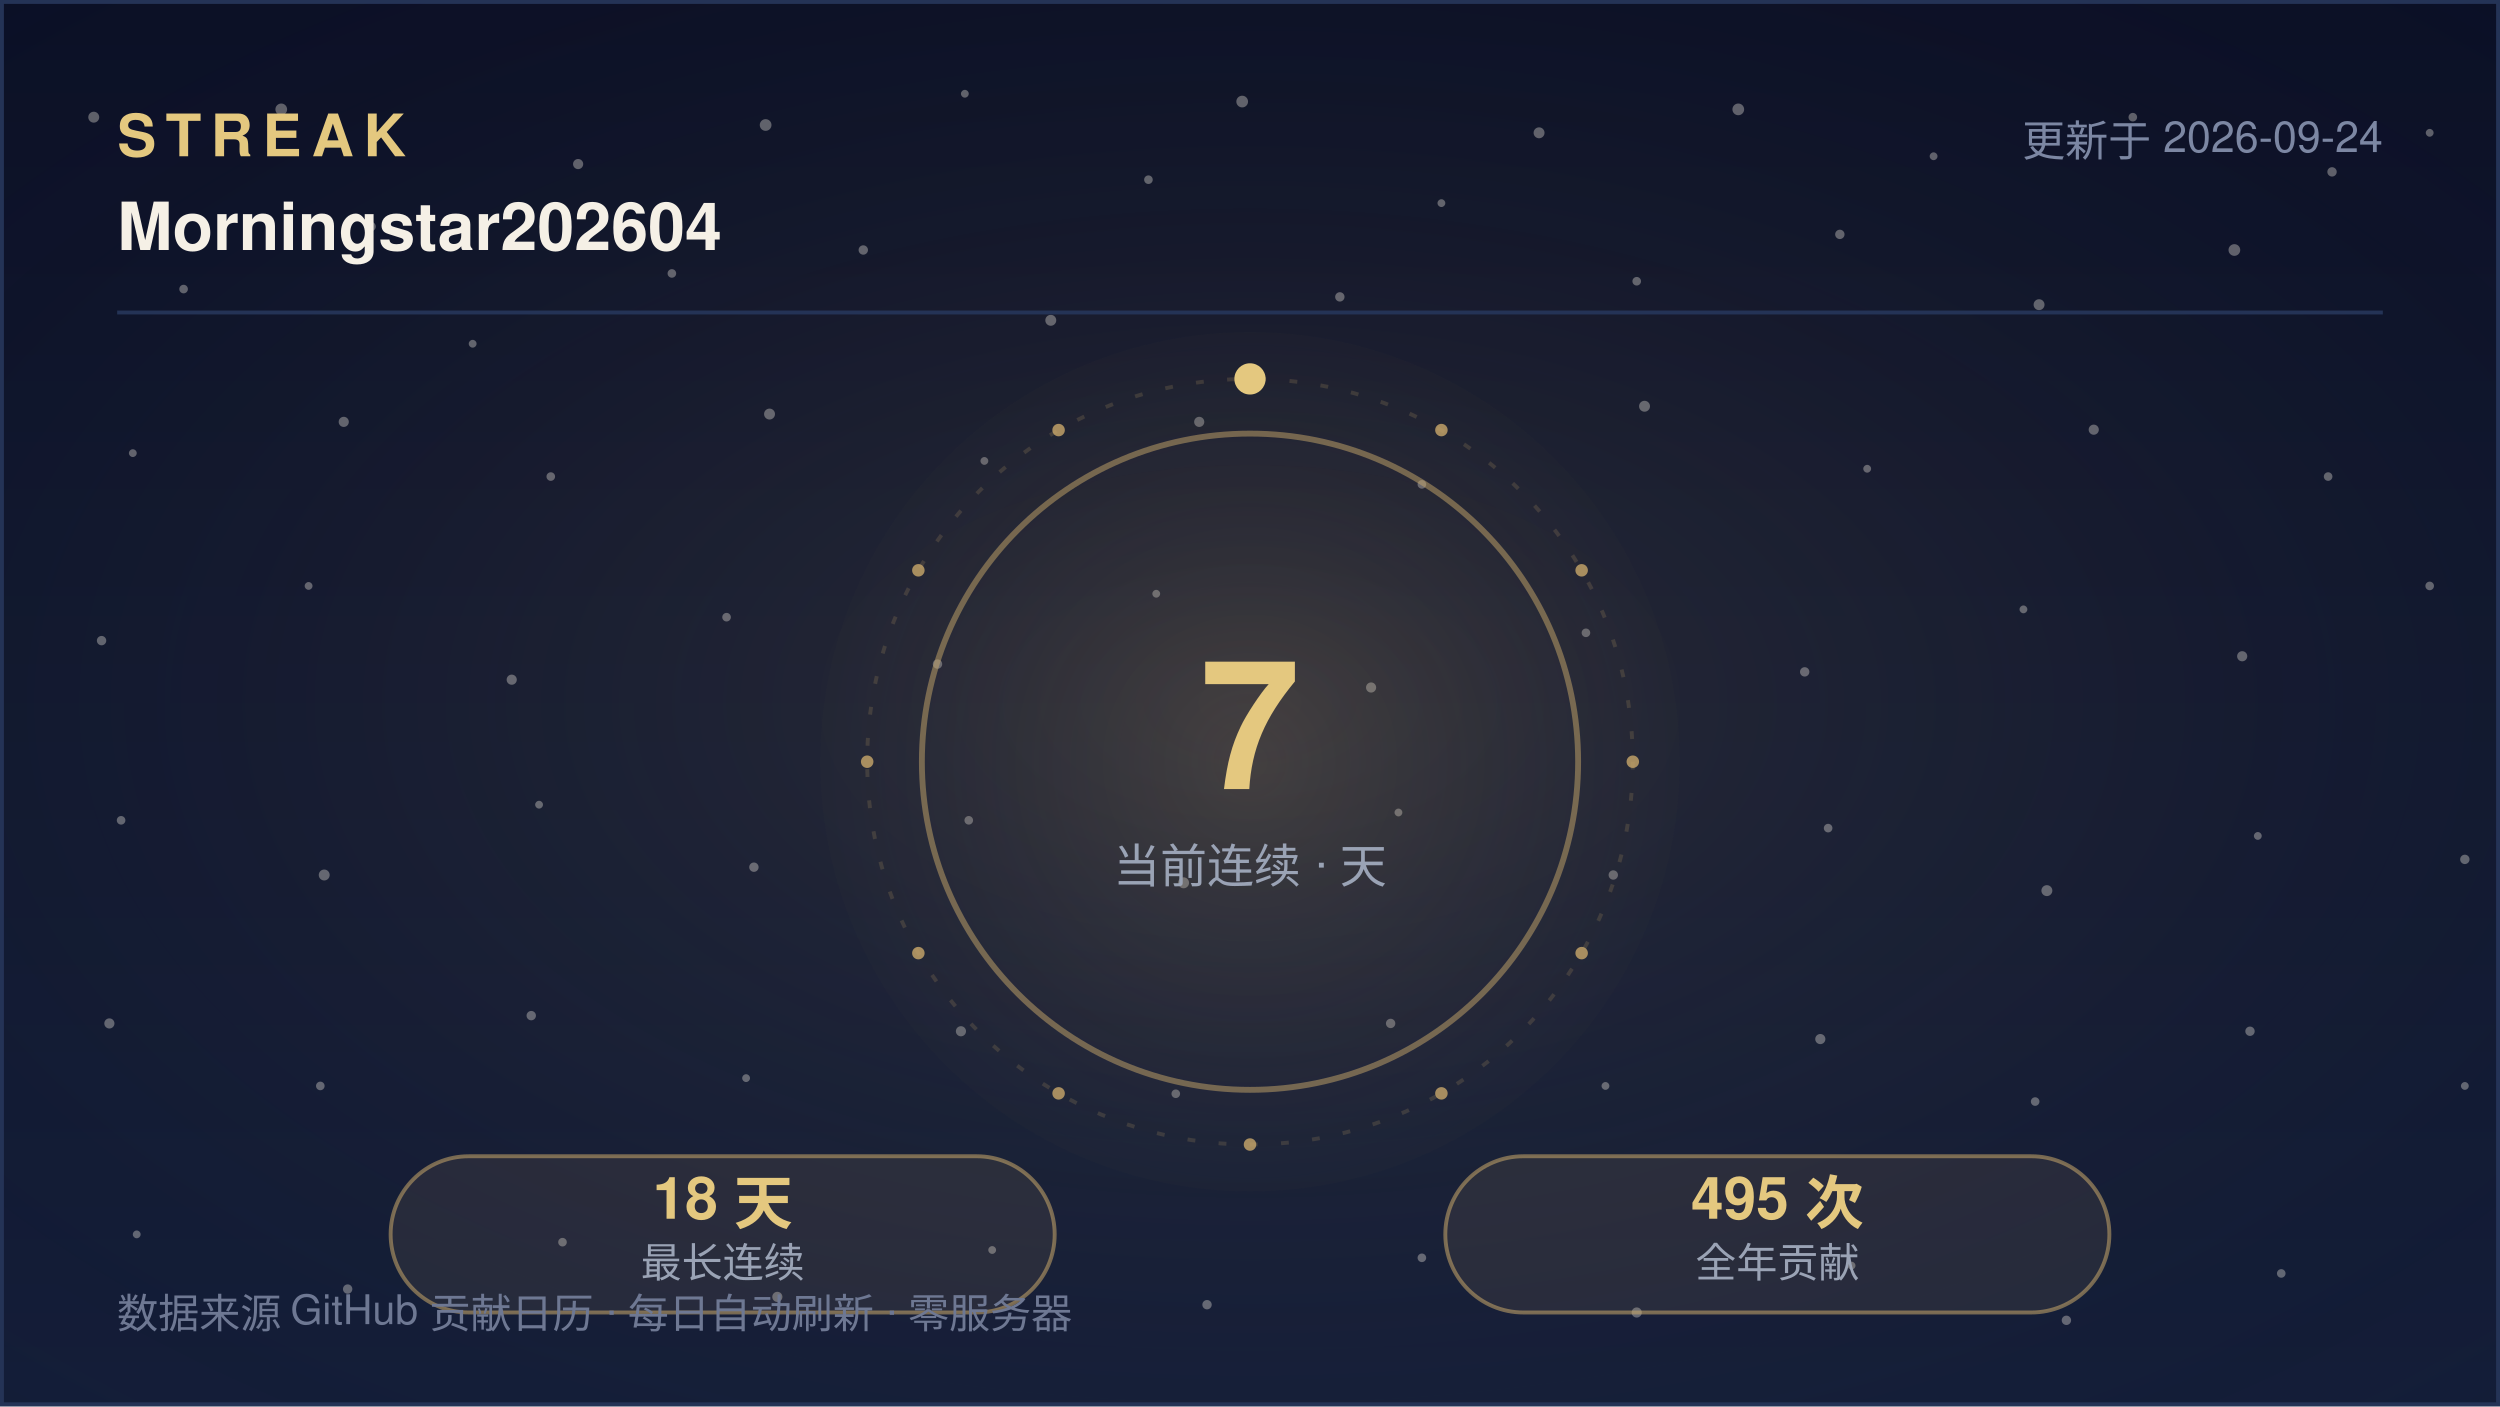
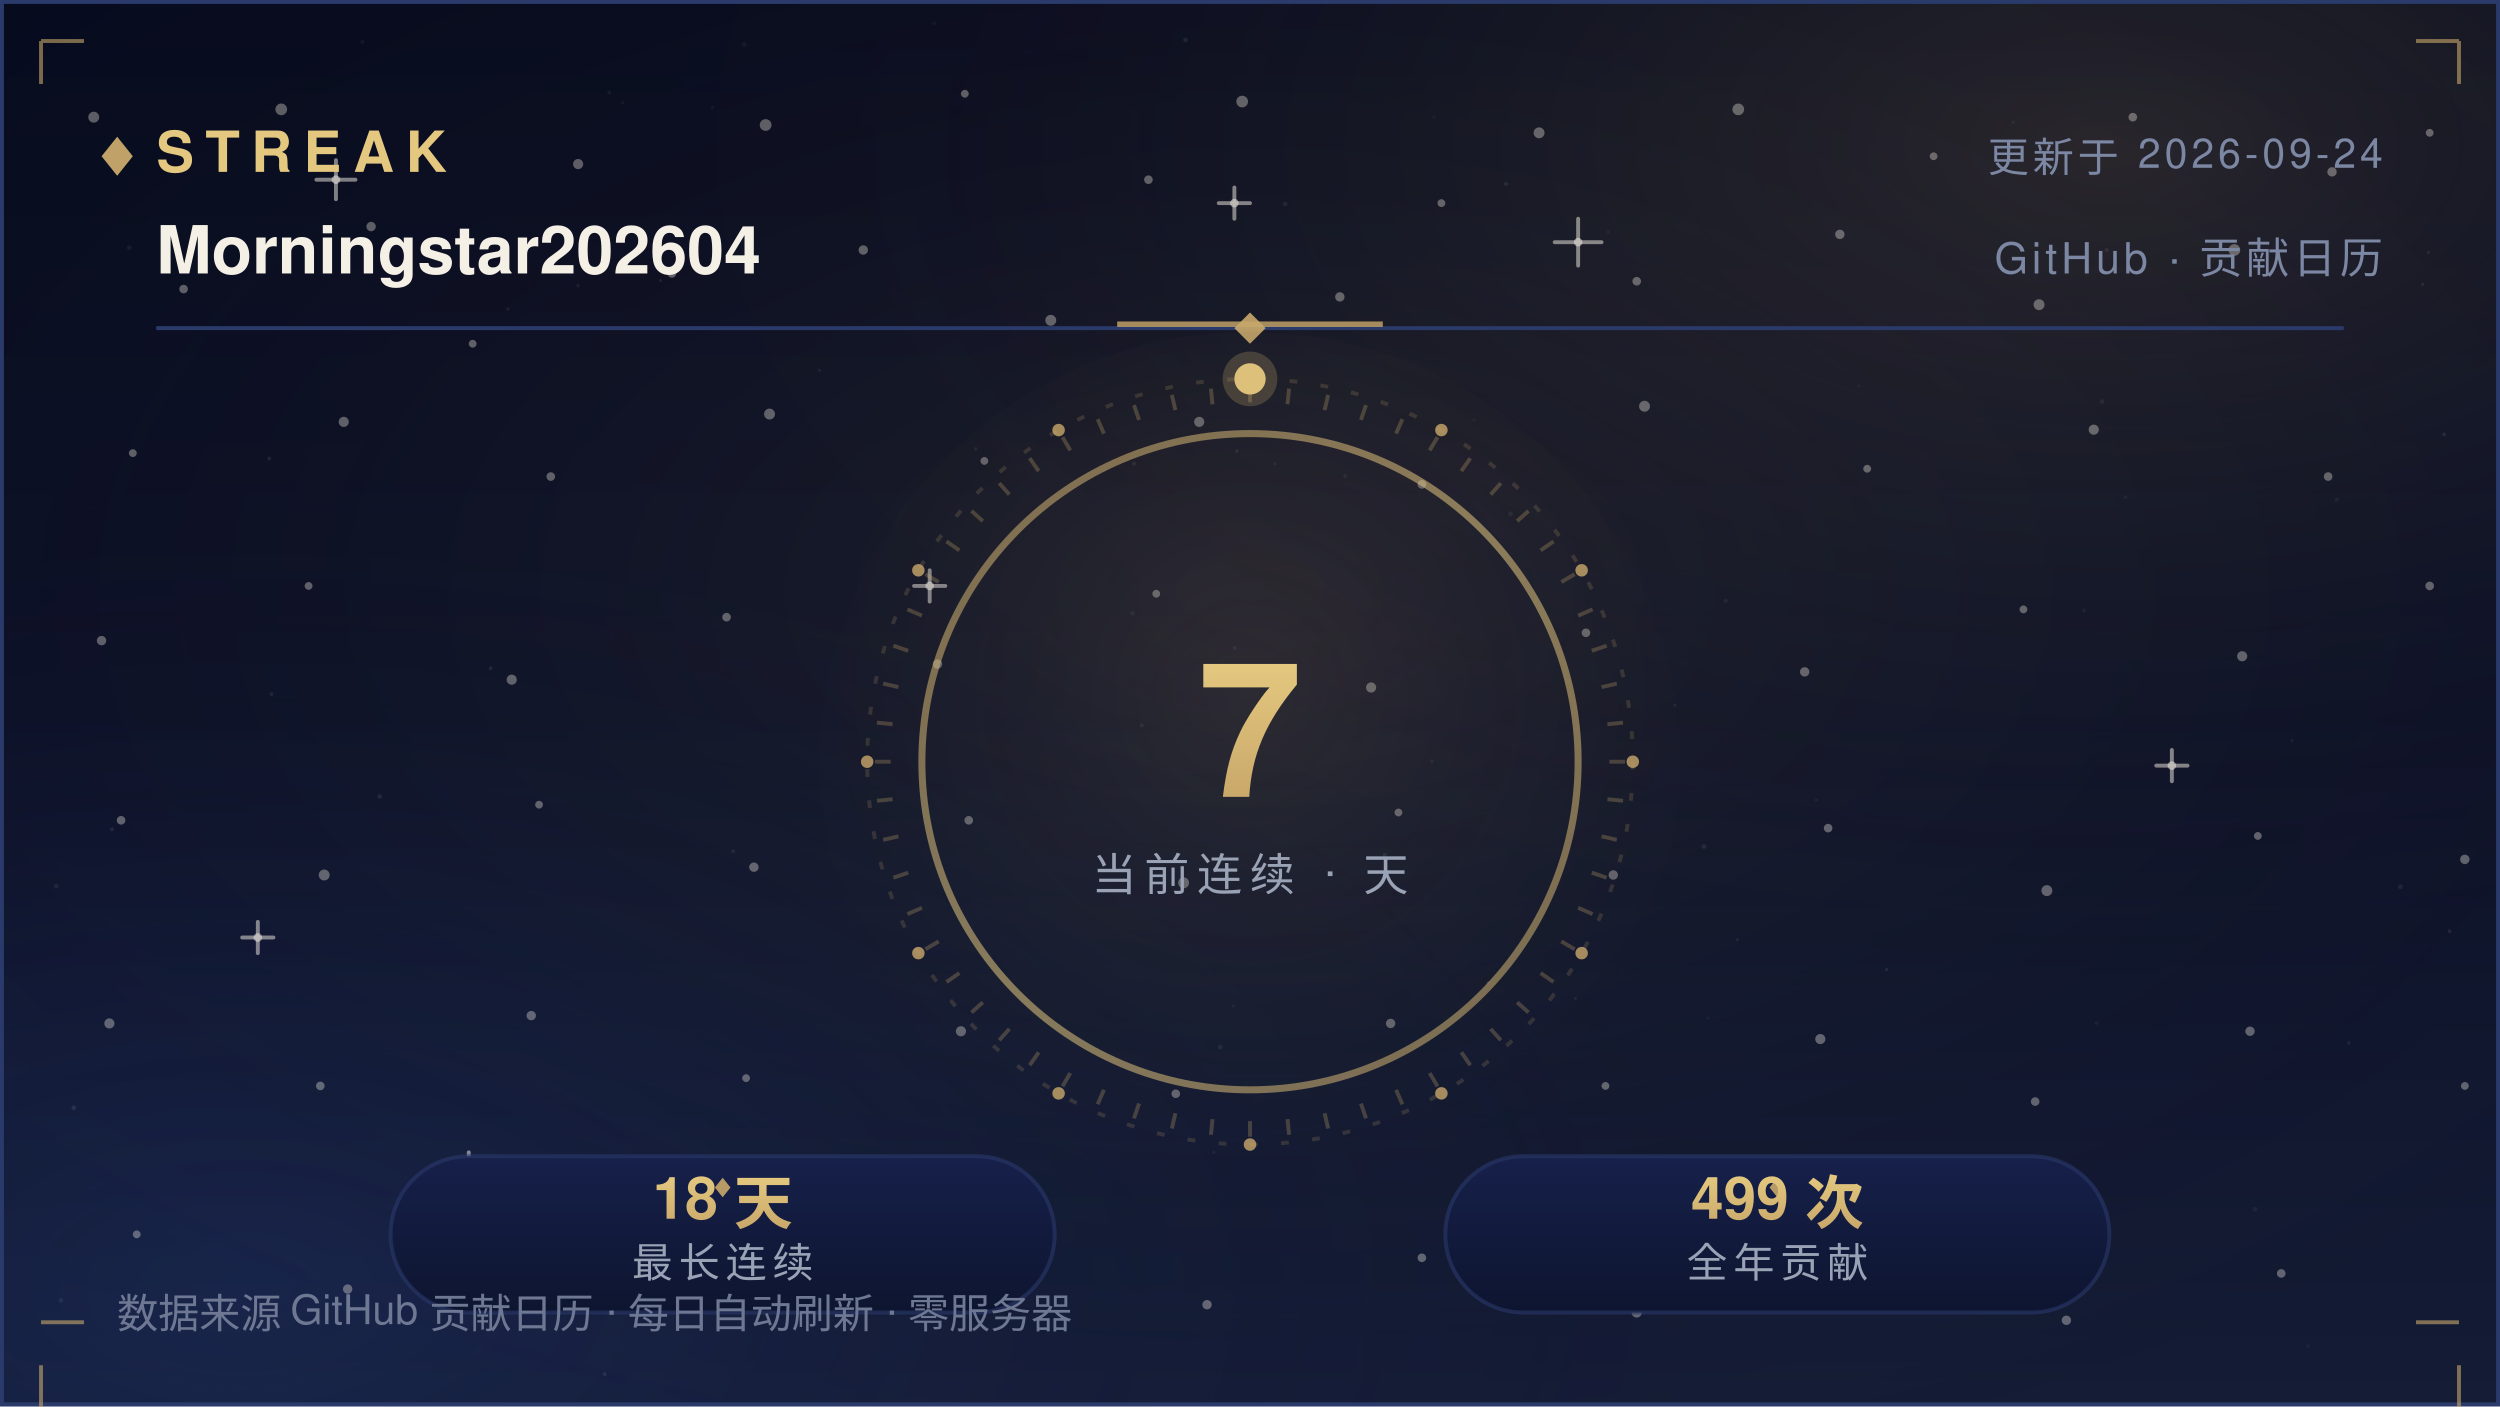
<svg xmlns="http://www.w3.org/2000/svg" width="640" height="360" viewBox="0 0 640 360" role="img" aria-label="Streak — Morningstar202604">
  <defs>
    <linearGradient id="bg" x1="0" y1="0" x2="0" y2="1">
-       <stop offset="0" stop-color="#0B1026" />
-       <stop offset="1" stop-color="#131D38" />
+       <stop offset="0" stop-color="#070B1E" />
+       <stop offset="0.5" stop-color="#0B1026" />
+       <stop offset="1" stop-color="#141C36" />
    </linearGradient>
-     <radialGradient id="glow" cx="0.5" cy="0.5" r="0.75">
+     <radialGradient id="nebG" cx="0.84" cy="0.10" r="0.62">
      <stop offset="0" stop-color="#C9A86A" stop-opacity="0.16" />
-       <stop offset="1" stop-color="#0B1026" stop-opacity="0" />
+       <stop offset="1" stop-color="#070B1E" stop-opacity="0" />
+     </radialGradient>
+     <radialGradient id="nebB" cx="0.10" cy="0.92" r="0.60">
+       <stop offset="0" stop-color="#2B4B9E" stop-opacity="0.22" />
+       <stop offset="1" stop-color="#070B1E" stop-opacity="0" />
+     </radialGradient>
+     <radialGradient id="glow" cx="0.5" cy="0.42" r="0.72">
+       <stop offset="0" stop-color="#C9A86A" stop-opacity="0.1" />
+       <stop offset="1" stop-color="#070B1E" stop-opacity="0" />
    </radialGradient>
  </defs>
  <rect width="640" height="360" fill="url(#bg)" />
+   <rect width="640" height="360" fill="url(#nebG)" />
+   <rect width="640" height="360" fill="url(#nebB)" />
  <rect width="640" height="360" fill="url(#glow)" />
  <circle cx="24" cy="30" r="1.4" fill="#F5F0E6" opacity="0.35" />
  <circle cx="47" cy="74" r="1.1" fill="#F5F0E6" opacity="0.35" />
  <circle cx="72" cy="28" r="1.5" fill="#F5F0E6" opacity="0.35" />
  <circle cx="95" cy="58" r="1.2" fill="#F5F0E6" opacity="0.35" />
  <circle cx="121" cy="88" r="1" fill="#F5F0E6" opacity="0.35" />
  <circle cx="148" cy="42" r="1.3" fill="#F5F0E6" opacity="0.35" />
  <circle cx="172" cy="70" r="1.1" fill="#F5F0E6" opacity="0.35" />
  <circle cx="196" cy="32" r="1.5" fill="#F5F0E6" opacity="0.35" />
  <circle cx="221" cy="64" r="1.2" fill="#F5F0E6" opacity="0.35" />
  <circle cx="247" cy="24" r="1" fill="#F5F0E6" opacity="0.35" />
  <circle cx="269" cy="82" r="1.4" fill="#F5F0E6" opacity="0.35" />
  <circle cx="294" cy="46" r="1.1" fill="#F5F0E6" opacity="0.35" />
  <circle cx="318" cy="26" r="1.5" fill="#F5F0E6" opacity="0.35" />
  <circle cx="343" cy="76" r="1.2" fill="#F5F0E6" opacity="0.35" />
  <circle cx="369" cy="52" r="1" fill="#F5F0E6" opacity="0.35" />
  <circle cx="394" cy="34" r="1.4" fill="#F5F0E6" opacity="0.35" />
  <circle cx="419" cy="72" r="1.1" fill="#F5F0E6" opacity="0.35" />
  <circle cx="445" cy="28" r="1.5" fill="#F5F0E6" opacity="0.35" />
  <circle cx="471" cy="60" r="1.2" fill="#F5F0E6" opacity="0.35" />
  <circle cx="495" cy="40" r="1" fill="#F5F0E6" opacity="0.35" />
  <circle cx="522" cy="78" r="1.4" fill="#F5F0E6" opacity="0.35" />
  <circle cx="546" cy="30" r="1.1" fill="#F5F0E6" opacity="0.35" />
  <circle cx="572" cy="64" r="1.5" fill="#F5F0E6" opacity="0.35" />
  <circle cx="597" cy="44" r="1.2" fill="#F5F0E6" opacity="0.35" />
  <circle cx="622" cy="34" r="1" fill="#F5F0E6" opacity="0.35" />
  <circle cx="34" cy="116" r="1" fill="#F5F0E6" opacity="0.35" />
  <circle cx="88" cy="108" r="1.3" fill="#F5F0E6" opacity="0.35" />
  <circle cx="141" cy="122" r="1.1" fill="#F5F0E6" opacity="0.35" />
  <circle cx="197" cy="106" r="1.4" fill="#F5F0E6" opacity="0.35" />
  <circle cx="252" cy="118" r="1" fill="#F5F0E6" opacity="0.35" />
  <circle cx="307" cy="108" r="1.3" fill="#F5F0E6" opacity="0.35" />
  <circle cx="364" cy="124" r="1.1" fill="#F5F0E6" opacity="0.35" />
  <circle cx="421" cy="104" r="1.4" fill="#F5F0E6" opacity="0.35" />
  <circle cx="478" cy="120" r="1" fill="#F5F0E6" opacity="0.35" />
  <circle cx="536" cy="110" r="1.3" fill="#F5F0E6" opacity="0.35" />
  <circle cx="596" cy="122" r="1.1" fill="#F5F0E6" opacity="0.35" />
  <circle cx="26" cy="164" r="1.2" fill="#F5F0E6" opacity="0.35" />
  <circle cx="79" cy="150" r="1" fill="#F5F0E6" opacity="0.35" />
  <circle cx="131" cy="174" r="1.3" fill="#F5F0E6" opacity="0.35" />
  <circle cx="186" cy="158" r="1.1" fill="#F5F0E6" opacity="0.35" />
  <circle cx="240" cy="170" r="1.2" fill="#F5F0E6" opacity="0.35" />
  <circle cx="296" cy="152" r="1" fill="#F5F0E6" opacity="0.35" />
  <circle cx="351" cy="176" r="1.3" fill="#F5F0E6" opacity="0.35" />
  <circle cx="406" cy="162" r="1.1" fill="#F5F0E6" opacity="0.35" />
  <circle cx="462" cy="172" r="1.2" fill="#F5F0E6" opacity="0.35" />
  <circle cx="518" cy="156" r="1" fill="#F5F0E6" opacity="0.35" />
  <circle cx="574" cy="168" r="1.3" fill="#F5F0E6" opacity="0.35" />
  <circle cx="622" cy="150" r="1.1" fill="#F5F0E6" opacity="0.35" />
  <circle cx="31" cy="210" r="1.1" fill="#F5F0E6" opacity="0.35" />
  <circle cx="83" cy="224" r="1.4" fill="#F5F0E6" opacity="0.35" />
  <circle cx="138" cy="206" r="1" fill="#F5F0E6" opacity="0.35" />
  <circle cx="193" cy="222" r="1.2" fill="#F5F0E6" opacity="0.35" />
  <circle cx="248" cy="210" r="1.1" fill="#F5F0E6" opacity="0.35" />
  <circle cx="303" cy="226" r="1.4" fill="#F5F0E6" opacity="0.35" />
  <circle cx="358" cy="208" r="1" fill="#F5F0E6" opacity="0.35" />
  <circle cx="413" cy="224" r="1.2" fill="#F5F0E6" opacity="0.35" />
  <circle cx="468" cy="212" r="1.1" fill="#F5F0E6" opacity="0.35" />
  <circle cx="524" cy="228" r="1.4" fill="#F5F0E6" opacity="0.35" />
  <circle cx="578" cy="214" r="1" fill="#F5F0E6" opacity="0.35" />
  <circle cx="631" cy="220" r="1.2" fill="#F5F0E6" opacity="0.35" />
  <circle cx="28" cy="262" r="1.3" fill="#F5F0E6" opacity="0.35" />
  <circle cx="82" cy="278" r="1.1" fill="#F5F0E6" opacity="0.35" />
  <circle cx="136" cy="260" r="1.2" fill="#F5F0E6" opacity="0.35" />
  <circle cx="191" cy="276" r="1" fill="#F5F0E6" opacity="0.35" />
  <circle cx="246" cy="264" r="1.3" fill="#F5F0E6" opacity="0.35" />
  <circle cx="301" cy="280" r="1.1" fill="#F5F0E6" opacity="0.35" />
  <circle cx="356" cy="262" r="1.2" fill="#F5F0E6" opacity="0.35" />
  <circle cx="411" cy="278" r="1" fill="#F5F0E6" opacity="0.35" />
  <circle cx="466" cy="266" r="1.3" fill="#F5F0E6" opacity="0.35" />
  <circle cx="521" cy="282" r="1.1" fill="#F5F0E6" opacity="0.35" />
  <circle cx="576" cy="264" r="1.2" fill="#F5F0E6" opacity="0.35" />
  <circle cx="631" cy="278" r="1" fill="#F5F0E6" opacity="0.35" />
  <circle cx="35" cy="316" r="1" fill="#F5F0E6" opacity="0.35" />
  <circle cx="89" cy="330" r="1.2" fill="#F5F0E6" opacity="0.35" />
  <circle cx="144" cy="318" r="1.1" fill="#F5F0E6" opacity="0.35" />
  <circle cx="199" cy="332" r="1.3" fill="#F5F0E6" opacity="0.35" />
  <circle cx="254" cy="320" r="1" fill="#F5F0E6" opacity="0.35" />
  <circle cx="309" cy="334" r="1.2" fill="#F5F0E6" opacity="0.35" />
  <circle cx="364" cy="322" r="1.1" fill="#F5F0E6" opacity="0.35" />
  <circle cx="419" cy="336" r="1.3" fill="#F5F0E6" opacity="0.35" />
  <circle cx="474" cy="324" r="1" fill="#F5F0E6" opacity="0.35" />
  <circle cx="529" cy="338" r="1.2" fill="#F5F0E6" opacity="0.35" />
  <circle cx="584" cy="326" r="1.1" fill="#F5F0E6" opacity="0.35" />
-   <rect x="0.5" y="0.5" width="639" height="359" fill="none" stroke="#243356" stroke-width="1" />
-   <text x="30" y="40" font-family="'Segoe UI',Helvetica,Arial,'PingFang SC','Microsoft YaHei',sans-serif" font-size="15" font-weight="700" letter-spacing="2.5" fill="#E4C87F">STREAK</text>
-   <text x="610" y="40" text-anchor="end" font-family="'Segoe UI',Helvetica,Arial,'PingFang SC','Microsoft YaHei',sans-serif" font-size="11" fill="#7C87A3">更新于 2026-09-24</text>
-   <text x="30" y="64" font-family="'Segoe UI',Helvetica,Arial,'PingFang SC','Microsoft YaHei',sans-serif" font-size="17" font-weight="600" fill="#F5F0E6">Morningstar202604</text>
-   <line x1="30" y1="80" x2="610" y2="80" stroke="#243356" stroke-width="1" />
+   <path d="M81.0 46.0 H91.0 M86.0 41.0 V51.0" stroke="#F5F0E6" stroke-width="1" stroke-linecap="round" opacity="0.5" />
+   <circle cx="86.0" cy="46.0" r="1.1" fill="#F5F0E6" opacity="0.5" />
+   <path d="M234.0 150.0 H242.0 M238.0 146.0 V154.0" stroke="#F5F0E6" stroke-width="1" stroke-linecap="round" opacity="0.5" />
+   <circle cx="238.0" cy="150.0" r="1.1" fill="#F5F0E6" opacity="0.5" />
+   <path d="M398.0 62.0 H410.0 M404.0 56.0 V68.0" stroke="#F5F0E6" stroke-width="1" stroke-linecap="round" opacity="0.5" />
+   <circle cx="404.0" cy="62.0" r="1.1" fill="#F5F0E6" opacity="0.5" />
+   <path d="M552.0 196.0 H560.0 M556.0 192.0 V200.0" stroke="#F5F0E6" stroke-width="1" stroke-linecap="round" opacity="0.5" />
+   <circle cx="556.0" cy="196.0" r="1.1" fill="#F5F0E6" opacity="0.5" />
+   <path d="M115.0 300.0 H125.0 M120.0 295.0 V305.0" stroke="#F5F0E6" stroke-width="1" stroke-linecap="round" opacity="0.5" />
+   <circle cx="120.0" cy="300.0" r="1.1" fill="#F5F0E6" opacity="0.5" />
+   <path d="M488.0 330.0 H496.0 M492.0 326.0 V334.0" stroke="#F5F0E6" stroke-width="1" stroke-linecap="round" opacity="0.5" />
+   <circle cx="492.0" cy="330.0" r="1.1" fill="#F5F0E6" opacity="0.5" />
+   <path d="M312.0 52.0 H320.0 M316.0 48.0 V56.0" stroke="#F5F0E6" stroke-width="1" stroke-linecap="round" opacity="0.5" />
+   <circle cx="316.0" cy="52.0" r="1.1" fill="#F5F0E6" opacity="0.5" />
+   <path d="M62.0 240.0 H70.0 M66.0 236.0 V244.0" stroke="#F5F0E6" stroke-width="1" stroke-linecap="round" opacity="0.5" />
+   <circle cx="66.0" cy="240.0" r="1.1" fill="#F5F0E6" opacity="0.5" />
+   <circle cx="15.6" cy="332.9" r="0.6" fill="#FFFFFF" opacity="0.067" />
+   <circle cx="97.2" cy="203.9" r="0.6" fill="#FFFFFF" opacity="0.076" />
+   <circle cx="538.1" cy="102.8" r="0.6" fill="#FFFFFF" opacity="0.057" />
+   <circle cx="344.4" cy="121.9" r="0.5" fill="#FFFFFF" opacity="0.057" />
+   <circle cx="159.4" cy="26.3" r="0.4" fill="#FFFFFF" opacity="0.048" />
+   <circle cx="28.7" cy="212.3" r="0.5" fill="#FFFFFF" opacity="0.080" />
+   <circle cx="209.8" cy="94.8" r="0.4" fill="#FFFFFF" opacity="0.060" />
+   <circle cx="316.1" cy="165.9" r="0.5" fill="#FFFFFF" opacity="0.057" />
+   <circle cx="590.8" cy="344.6" r="0.5" fill="#FFFFFF" opacity="0.037" />
+   <circle cx="539.3" cy="64.0" r="0.5" fill="#FFFFFF" opacity="0.068" />
+   <circle cx="385.5" cy="47.1" r="0.5" fill="#FFFFFF" opacity="0.076" />
+   <circle cx="292.3" cy="185.7" r="0.5" fill="#FFFFFF" opacity="0.060" />
+   <circle cx="536.7" cy="261.9" r="0.5" fill="#FFFFFF" opacity="0.046" />
+   <circle cx="377.3" cy="107.5" r="0.4" fill="#FFFFFF" opacity="0.041" />
+   <circle cx="92.8" cy="10.7" r="0.5" fill="#FFFFFF" opacity="0.044" />
+   <circle cx="354.5" cy="218.8" r="0.5" fill="#FFFFFF" opacity="0.080" />
+   <circle cx="310.7" cy="295.0" r="0.4" fill="#FFFFFF" opacity="0.054" />
+   <circle cx="601.3" cy="267.0" r="0.5" fill="#FFFFFF" opacity="0.054" />
+   <circle cx="18.9" cy="283.6" r="0.6" fill="#FFFFFF" opacity="0.085" />
+   <circle cx="312.4" cy="268.1" r="0.6" fill="#FFFFFF" opacity="0.069" />
+   <circle cx="239.2" cy="6.0" r="0.5" fill="#FFFFFF" opacity="0.036" />
+   <circle cx="436.2" cy="216.7" r="0.6" fill="#FFFFFF" opacity="0.071" />
+   <circle cx="329.0" cy="52.2" r="0.6" fill="#FFFFFF" opacity="0.063" />
+   <circle cx="625.7" cy="111.2" r="0.5" fill="#FFFFFF" opacity="0.075" />
+   <circle cx="428.8" cy="180.5" r="0.4" fill="#FFFFFF" opacity="0.065" />
+   <circle cx="169.1" cy="71.8" r="0.4" fill="#FFFFFF" opacity="0.073" />
+   <circle cx="586.8" cy="189.6" r="0.4" fill="#FFFFFF" opacity="0.060" />
+   <circle cx="598.2" cy="127.9" r="0.5" fill="#FFFFFF" opacity="0.054" />
+   <circle cx="289.9" cy="157.0" r="0.5" fill="#FFFFFF" opacity="0.053" />
+   <circle cx="315.7" cy="257.5" r="0.4" fill="#FFFFFF" opacity="0.054" />
+   <circle cx="154.8" cy="351.8" r="0.5" fill="#FFFFFF" opacity="0.080" />
+   <circle cx="411.7" cy="59.4" r="0.4" fill="#FFFFFF" opacity="0.043" />
+   <circle cx="465.0" cy="204.8" r="0.4" fill="#FFFFFF" opacity="0.048" />
+   <circle cx="533.5" cy="156.3" r="0.5" fill="#FFFFFF" opacity="0.050" />
+   <circle cx="621.7" cy="64.6" r="0.4" fill="#FFFFFF" opacity="0.064" />
+   <circle cx="14.4" cy="226.8" r="0.6" fill="#FFFFFF" opacity="0.064" />
+   <circle cx="68.9" cy="117.4" r="0.5" fill="#FFFFFF" opacity="0.076" />
+   <circle cx="182.4" cy="27.5" r="0.4" fill="#FFFFFF" opacity="0.047" />
+   <circle cx="125.6" cy="171.1" r="0.5" fill="#FFFFFF" opacity="0.081" />
+   <circle cx="367.1" cy="30.0" r="0.4" fill="#FFFFFF" opacity="0.039" />
+   <circle cx="441.5" cy="84.0" r="0.6" fill="#FFFFFF" opacity="0.085" />
+   <circle cx="69.5" cy="177.7" r="0.5" fill="#FFFFFF" opacity="0.078" />
+   <circle cx="627.1" cy="238.4" r="0.5" fill="#FFFFFF" opacity="0.081" />
+   <circle cx="620.2" cy="72.8" r="0.4" fill="#FFFFFF" opacity="0.078" />
+   <circle cx="508.9" cy="322.2" r="0.4" fill="#FFFFFF" opacity="0.055" />
+   <circle cx="403.3" cy="255.6" r="0.4" fill="#FFFFFF" opacity="0.061" />
+   <circle cx="381.0" cy="251.6" r="0.5" fill="#FFFFFF" opacity="0.078" />
+   <circle cx="33.1" cy="63.4" r="0.6" fill="#FFFFFF" opacity="0.059" />
+   <circle cx="249.8" cy="114.9" r="0.4" fill="#FFFFFF" opacity="0.066" />
+   <circle cx="434.3" cy="297.1" r="0.4" fill="#FFFFFF" opacity="0.082" />
+   <circle cx="437.2" cy="260.6" r="0.4" fill="#FFFFFF" opacity="0.040" />
+   <circle cx="577.3" cy="309.6" r="0.6" fill="#FFFFFF" opacity="0.044" />
+   <circle cx="366.6" cy="194.9" r="0.5" fill="#FFFFFF" opacity="0.044" />
+   <circle cx="444.8" cy="240.6" r="0.4" fill="#FFFFFF" opacity="0.060" />
+   <circle cx="316.6" cy="115.5" r="0.4" fill="#FFFFFF" opacity="0.076" />
+   <circle cx="148.0" cy="73.1" r="0.5" fill="#FFFFFF" opacity="0.053" />
+   <circle cx="326.4" cy="118.7" r="0.4" fill="#FFFFFF" opacity="0.054" />
+   <circle cx="515.4" cy="31.3" r="0.4" fill="#FFFFFF" opacity="0.047" />
+   <circle cx="182.8" cy="84.2" r="0.4" fill="#FFFFFF" opacity="0.039" />
+   <circle cx="475.9" cy="98.8" r="0.4" fill="#FFFFFF" opacity="0.037" />
+   <circle cx="441.8" cy="153.8" r="0.5" fill="#FFFFFF" opacity="0.057" />
+   <circle cx="386.7" cy="131.5" r="0.6" fill="#FFFFFF" opacity="0.059" />
+   <circle cx="303.5" cy="10.2" r="0.6" fill="#FFFFFF" opacity="0.074" />
+   <circle cx="544.1" cy="127.3" r="0.4" fill="#FFFFFF" opacity="0.054" />
+   <circle cx="156.0" cy="23.7" r="0.5" fill="#FFFFFF" opacity="0.051" />
+   <circle cx="614.5" cy="227.0" r="0.6" fill="#FFFFFF" opacity="0.068" />
+   <circle cx="397.8" cy="254.4" r="0.4" fill="#FFFFFF" opacity="0.042" />
+   <circle cx="190.5" cy="11.4" r="0.6" fill="#FFFFFF" opacity="0.043" />
+   <circle cx="483.0" cy="248.2" r="0.4" fill="#FFFFFF" opacity="0.085" />
+   <circle cx="187.7" cy="217.9" r="0.5" fill="#FFFFFF" opacity="0.067" />
+   <circle cx="290.3" cy="118.7" r="0.5" fill="#FFFFFF" opacity="0.068" />
+   <circle cx="130.0" cy="79.1" r="0.4" fill="#FFFFFF" opacity="0.074" />
+   <rect x="0.5" y="0.5" width="639" height="359" fill="none" stroke="#2A3A6B" stroke-width="1" />
+   <path d="M10.5 10.5 h11 M10.5 10.5 v11" fill="none" stroke="#C9A86A" stroke-width="1" opacity="0.6" />
+   <path d="M618.5 10.5 h11 M629.5 10.5 v11" fill="none" stroke="#C9A86A" stroke-width="1" opacity="0.6" />
+   <path d="M10.5 338.5 h11 M10.5 349.5 v11" fill="none" stroke="#C9A86A" stroke-width="1" opacity="0.6" />
+   <path d="M618.5 338.5 h11 M629.5 349.5 v11" fill="none" stroke="#C9A86A" stroke-width="1" opacity="0.6" />
+   <defs>
+     <linearGradient id="gtsk" x1="0" y1="0" x2="0" y2="1">
+       <stop offset="0" stop-color="#E4C87F" />
+       <stop offset="1" stop-color="#C9A86A" />
+     </linearGradient>
+     <linearGradient id="grk" x1="0" y1="0" x2="1" y2="1">
+       <stop offset="0" stop-color="#C9A86A" />
+       <stop offset="0.5" stop-color="#E4C87F" />
+       <stop offset="1" stop-color="#C9A86A" />
+     </linearGradient>
+     <linearGradient id="ppanel" x1="0" y1="0" x2="0" y2="1">
+       <stop offset="0" stop-color="#16204A" />
+       <stop offset="1" stop-color="#0E1530" />
+     </linearGradient>
+   </defs>
+   <path d="M26 40 l4 -5 l4 5 l-4 5 z" fill="#C9A86A" opacity="0.95" />
+   <text x="40" y="44" font-family="'Segoe UI',Helvetica,Arial,'PingFang SC','Microsoft YaHei',sans-serif" font-size="14.5" font-weight="700" letter-spacing="3" fill="#E4C87F">STREAK</text>
+   <text x="610" y="44" text-anchor="end" font-family="'Segoe UI',Helvetica,Arial,'PingFang SC','Microsoft YaHei',sans-serif" font-size="10.5" letter-spacing="1" fill="#7C87A3">更新于 2026-09-24</text>
+   <text x="40" y="70" font-family="'Segoe UI',Helvetica,Arial,'PingFang SC','Microsoft YaHei',sans-serif" font-size="17" font-weight="600" fill="#F5F0E6">Morningstar202604</text>
+   <text x="610" y="70" text-anchor="end" font-family="'Segoe UI',Helvetica,Arial,'PingFang SC','Microsoft YaHei',sans-serif" font-size="11" letter-spacing="1" fill="#7C87A3">GitHub · 贡献日历</text>
+   <line x1="40" y1="84" x2="600" y2="84" stroke="#2A3A6B" stroke-width="1" />
+   <line x1="286" y1="83" x2="354" y2="83" stroke="#C9A86A" stroke-width="1.4" opacity="0.8" />
+   <path d="M320 80 l4 4 l-4 4 l-4 -4 z" fill="#C9A86A" opacity="0.9" />
  <circle cx="320" cy="195" r="110" fill="url(#glow)" />
-   <circle cx="320" cy="195" r="84" fill="none" stroke="#C9A86A" stroke-opacity="0.5" stroke-width="1.5" />
+   <circle cx="320" cy="195" r="84" fill="none" stroke="url(#grk)" stroke-opacity="0.55" stroke-width="1.8" />
  <circle cx="320" cy="195" r="98" fill="none" stroke="#C9A86A" stroke-opacity="0.18" stroke-dasharray="2 6" />
  <circle cx="418.0" cy="195.0" r="1.6" fill="#C9A86A" opacity="0.8" />
  <circle cx="404.9" cy="244.0" r="1.6" fill="#C9A86A" opacity="0.8" />
  <circle cx="369.0" cy="279.9" r="1.6" fill="#C9A86A" opacity="0.8" />
  <circle cx="320.0" cy="293.0" r="1.6" fill="#C9A86A" opacity="0.8" />
  <circle cx="271.0" cy="279.9" r="1.6" fill="#C9A86A" opacity="0.8" />
  <circle cx="235.1" cy="244.0" r="1.6" fill="#C9A86A" opacity="0.8" />
  <circle cx="222.0" cy="195.0" r="1.6" fill="#C9A86A" opacity="0.8" />
  <circle cx="235.1" cy="146.0" r="1.6" fill="#C9A86A" opacity="0.8" />
  <circle cx="271.0" cy="110.1" r="1.6" fill="#C9A86A" opacity="0.8" />
  <circle cx="320.0" cy="97.0" r="1.6" fill="#C9A86A" opacity="0.8" />
  <circle cx="369.0" cy="110.1" r="1.6" fill="#C9A86A" opacity="0.8" />
  <circle cx="404.9" cy="146.0" r="1.6" fill="#C9A86A" opacity="0.8" />
+   <line x1="412.0" y1="195.0" x2="416.0" y2="195.0" stroke="#C9A86A" stroke-width="1" opacity="0.28" />
+   <line x1="411.5" y1="204.6" x2="415.5" y2="205.0" stroke="#C9A86A" stroke-width="1" opacity="0.28" />
+   <line x1="410.0" y1="214.1" x2="413.9" y2="215.0" stroke="#C9A86A" stroke-width="1" opacity="0.28" />
+   <line x1="407.5" y1="223.4" x2="411.3" y2="224.7" stroke="#C9A86A" stroke-width="1" opacity="0.28" />
+   <line x1="404.0" y1="232.4" x2="407.7" y2="234.0" stroke="#C9A86A" stroke-width="1" opacity="0.28" />
+   <line x1="399.7" y1="241.0" x2="403.1" y2="243.0" stroke="#C9A86A" stroke-width="1" opacity="0.28" />
+   <line x1="394.4" y1="249.1" x2="397.7" y2="251.4" stroke="#C9A86A" stroke-width="1" opacity="0.28" />
+   <line x1="388.4" y1="256.6" x2="391.3" y2="259.2" stroke="#C9A86A" stroke-width="1" opacity="0.28" />
+   <line x1="381.6" y1="263.4" x2="384.2" y2="266.3" stroke="#C9A86A" stroke-width="1" opacity="0.28" />
+   <line x1="374.1" y1="269.4" x2="376.4" y2="272.7" stroke="#C9A86A" stroke-width="1" opacity="0.28" />
+   <line x1="366.0" y1="274.7" x2="368.0" y2="278.1" stroke="#C9A86A" stroke-width="1" opacity="0.28" />
+   <line x1="357.4" y1="279.0" x2="359.0" y2="282.7" stroke="#C9A86A" stroke-width="1" opacity="0.28" />
+   <line x1="348.4" y1="282.5" x2="349.7" y2="286.3" stroke="#C9A86A" stroke-width="1" opacity="0.28" />
+   <line x1="339.1" y1="285.0" x2="340.0" y2="288.9" stroke="#C9A86A" stroke-width="1" opacity="0.28" />
+   <line x1="329.6" y1="286.5" x2="330.0" y2="290.5" stroke="#C9A86A" stroke-width="1" opacity="0.28" />
+   <line x1="320.0" y1="287.0" x2="320.0" y2="291.0" stroke="#C9A86A" stroke-width="1" opacity="0.28" />
+   <line x1="310.4" y1="286.5" x2="310.0" y2="290.5" stroke="#C9A86A" stroke-width="1" opacity="0.28" />
+   <line x1="300.9" y1="285.0" x2="300.0" y2="288.9" stroke="#C9A86A" stroke-width="1" opacity="0.28" />
+   <line x1="291.6" y1="282.5" x2="290.3" y2="286.3" stroke="#C9A86A" stroke-width="1" opacity="0.28" />
+   <line x1="282.6" y1="279.0" x2="281.0" y2="282.7" stroke="#C9A86A" stroke-width="1" opacity="0.28" />
+   <line x1="274.0" y1="274.7" x2="272.0" y2="278.1" stroke="#C9A86A" stroke-width="1" opacity="0.28" />
+   <line x1="265.9" y1="269.4" x2="263.6" y2="272.7" stroke="#C9A86A" stroke-width="1" opacity="0.28" />
+   <line x1="258.4" y1="263.4" x2="255.8" y2="266.3" stroke="#C9A86A" stroke-width="1" opacity="0.28" />
+   <line x1="251.6" y1="256.6" x2="248.7" y2="259.2" stroke="#C9A86A" stroke-width="1" opacity="0.28" />
+   <line x1="245.6" y1="249.1" x2="242.3" y2="251.4" stroke="#C9A86A" stroke-width="1" opacity="0.28" />
+   <line x1="240.3" y1="241.0" x2="236.9" y2="243.0" stroke="#C9A86A" stroke-width="1" opacity="0.28" />
+   <line x1="236.0" y1="232.4" x2="232.3" y2="234.0" stroke="#C9A86A" stroke-width="1" opacity="0.28" />
+   <line x1="232.5" y1="223.4" x2="228.7" y2="224.7" stroke="#C9A86A" stroke-width="1" opacity="0.28" />
+   <line x1="230.0" y1="214.1" x2="226.1" y2="215.0" stroke="#C9A86A" stroke-width="1" opacity="0.28" />
+   <line x1="228.5" y1="204.6" x2="224.5" y2="205.0" stroke="#C9A86A" stroke-width="1" opacity="0.28" />
+   <line x1="228.0" y1="195.0" x2="224.0" y2="195.0" stroke="#C9A86A" stroke-width="1" opacity="0.28" />
+   <line x1="228.5" y1="185.4" x2="224.5" y2="185.0" stroke="#C9A86A" stroke-width="1" opacity="0.28" />
+   <line x1="230.0" y1="175.9" x2="226.1" y2="175.0" stroke="#C9A86A" stroke-width="1" opacity="0.28" />
+   <line x1="232.5" y1="166.6" x2="228.7" y2="165.3" stroke="#C9A86A" stroke-width="1" opacity="0.28" />
+   <line x1="236.0" y1="157.6" x2="232.3" y2="156.0" stroke="#C9A86A" stroke-width="1" opacity="0.28" />
+   <line x1="240.3" y1="149.0" x2="236.9" y2="147.0" stroke="#C9A86A" stroke-width="1" opacity="0.28" />
+   <line x1="245.6" y1="140.9" x2="242.3" y2="138.6" stroke="#C9A86A" stroke-width="1" opacity="0.28" />
+   <line x1="251.6" y1="133.4" x2="248.7" y2="130.8" stroke="#C9A86A" stroke-width="1" opacity="0.28" />
+   <line x1="258.4" y1="126.6" x2="255.8" y2="123.7" stroke="#C9A86A" stroke-width="1" opacity="0.28" />
+   <line x1="265.9" y1="120.6" x2="263.6" y2="117.3" stroke="#C9A86A" stroke-width="1" opacity="0.28" />
+   <line x1="274.0" y1="115.3" x2="272.0" y2="111.9" stroke="#C9A86A" stroke-width="1" opacity="0.28" />
+   <line x1="282.6" y1="111.0" x2="281.0" y2="107.3" stroke="#C9A86A" stroke-width="1" opacity="0.28" />
+   <line x1="291.6" y1="107.5" x2="290.3" y2="103.7" stroke="#C9A86A" stroke-width="1" opacity="0.28" />
+   <line x1="300.9" y1="105.0" x2="300.0" y2="101.1" stroke="#C9A86A" stroke-width="1" opacity="0.28" />
+   <line x1="310.4" y1="103.5" x2="310.0" y2="99.5" stroke="#C9A86A" stroke-width="1" opacity="0.28" />
+   <line x1="320.0" y1="103.0" x2="320.0" y2="99.0" stroke="#C9A86A" stroke-width="1" opacity="0.28" />
+   <line x1="329.6" y1="103.5" x2="330.0" y2="99.5" stroke="#C9A86A" stroke-width="1" opacity="0.28" />
+   <line x1="339.1" y1="105.0" x2="340.0" y2="101.1" stroke="#C9A86A" stroke-width="1" opacity="0.28" />
+   <line x1="348.4" y1="107.5" x2="349.7" y2="103.7" stroke="#C9A86A" stroke-width="1" opacity="0.28" />
+   <line x1="357.4" y1="111.0" x2="359.0" y2="107.3" stroke="#C9A86A" stroke-width="1" opacity="0.28" />
+   <line x1="366.0" y1="115.3" x2="368.0" y2="111.9" stroke="#C9A86A" stroke-width="1" opacity="0.28" />
+   <line x1="374.1" y1="120.6" x2="376.4" y2="117.3" stroke="#C9A86A" stroke-width="1" opacity="0.28" />
+   <line x1="381.6" y1="126.6" x2="384.2" y2="123.7" stroke="#C9A86A" stroke-width="1" opacity="0.28" />
+   <line x1="388.4" y1="133.4" x2="391.3" y2="130.8" stroke="#C9A86A" stroke-width="1" opacity="0.28" />
+   <line x1="394.4" y1="140.9" x2="397.7" y2="138.6" stroke="#C9A86A" stroke-width="1" opacity="0.28" />
+   <line x1="399.7" y1="149.0" x2="403.1" y2="147.0" stroke="#C9A86A" stroke-width="1" opacity="0.28" />
+   <line x1="404.0" y1="157.6" x2="407.7" y2="156.0" stroke="#C9A86A" stroke-width="1" opacity="0.28" />
+   <line x1="407.5" y1="166.6" x2="411.3" y2="165.3" stroke="#C9A86A" stroke-width="1" opacity="0.28" />
+   <line x1="410.0" y1="175.9" x2="413.9" y2="175.0" stroke="#C9A86A" stroke-width="1" opacity="0.28" />
+   <line x1="411.5" y1="185.4" x2="415.5" y2="185.0" stroke="#C9A86A" stroke-width="1" opacity="0.28" />
  <circle cx="320" cy="97" r="4" fill="#E4C87F" />
-   <text x="320" y="202" text-anchor="middle" font-family="'Segoe UI',Helvetica,Arial,'PingFang SC','Microsoft YaHei',sans-serif" font-size="46" font-weight="700" fill="#E4C87F">7</text>
-   <text x="320" y="226" text-anchor="middle" font-family="'Segoe UI',Helvetica,Arial,'PingFang SC','Microsoft YaHei',sans-serif" font-size="12" fill="#9AA3B5">当前连续 · 天</text>
-   <rect x="100" y="296" width="170" height="40" rx="20" fill="#C9A86A" fill-opacity="0.10" stroke="#C9A86A" stroke-opacity="0.55" />
-   <text x="185" y="312" text-anchor="middle" font-family="'Segoe UI',Helvetica,Arial,'PingFang SC','Microsoft YaHei',sans-serif" font-size="15" font-weight="700" fill="#E4C87F">18 天</text>
-   <text x="185" y="327" text-anchor="middle" font-family="'Segoe UI',Helvetica,Arial,'PingFang SC','Microsoft YaHei',sans-serif" font-size="10.5" fill="#9AA3B5">最长连续</text>
-   <rect x="370" y="296" width="170" height="40" rx="20" fill="#C9A86A" fill-opacity="0.10" stroke="#C9A86A" stroke-opacity="0.55" />
-   <text x="455" y="312" text-anchor="middle" font-family="'Segoe UI',Helvetica,Arial,'PingFang SC','Microsoft YaHei',sans-serif" font-size="15" font-weight="700" fill="#E4C87F">495 次</text>
-   <text x="455" y="327" text-anchor="middle" font-family="'Segoe UI',Helvetica,Arial,'PingFang SC','Microsoft YaHei',sans-serif" font-size="10.5" fill="#9AA3B5">全年贡献</text>
+   <circle cx="320" cy="97" r="7" fill="#C9A86A" opacity="0.25" />
+   <text x="320" y="204" text-anchor="middle" font-family="'Segoe UI',Helvetica,Arial,'PingFang SC','Microsoft YaHei',sans-serif" font-size="48" font-weight="600" fill="url(#gtsk)">7</text>
+   <text x="320" y="228" text-anchor="middle" font-family="'Segoe UI',Helvetica,Arial,'PingFang SC','Microsoft YaHei',sans-serif" font-size="11.5" letter-spacing="2" fill="#9AA3B5">当前连续 · 天</text>
+   <rect x="100" y="296" width="170" height="40" rx="20" fill="url(#ppanel)" stroke="#2A3A6B" stroke-opacity="0.6" />
+   <path d="M183 304 l2 -2.5 l2 2.5 l-2 2.5 z" fill="#C9A86A" opacity="0.9" />
+   <text x="185" y="312" text-anchor="middle" font-family="'Segoe UI',Helvetica,Arial,'PingFang SC','Microsoft YaHei',sans-serif" font-size="15" font-weight="600" fill="url(#gtsk)">18 天</text>
+   <text x="185" y="327" text-anchor="middle" font-family="'Segoe UI',Helvetica,Arial,'PingFang SC','Microsoft YaHei',sans-serif" font-size="10.5" letter-spacing="1.5" fill="#9AA3B5">最长连续</text>
+   <rect x="370" y="296" width="170" height="40" rx="20" fill="url(#ppanel)" stroke="#2A3A6B" stroke-opacity="0.6" />
+   <path d="M453 304 l2 -2.5 l2 2.5 l-2 2.5 z" fill="#C9A86A" opacity="0.9" />
+   <text x="455" y="312" text-anchor="middle" font-family="'Segoe UI',Helvetica,Arial,'PingFang SC','Microsoft YaHei',sans-serif" font-size="15" font-weight="600" fill="url(#gtsk)">499 次</text>
+   <text x="455" y="327" text-anchor="middle" font-family="'Segoe UI',Helvetica,Arial,'PingFang SC','Microsoft YaHei',sans-serif" font-size="10.5" letter-spacing="1.5" fill="#9AA3B5">全年贡献</text>
  <text x="30" y="340" font-family="'Segoe UI',Helvetica,Arial,'PingFang SC','Microsoft YaHei',sans-serif" font-size="10.5" fill="#6E7893">数据来源 GitHub 贡献日历 · 每日自动刷新 · 零服务器</text>
</svg>
